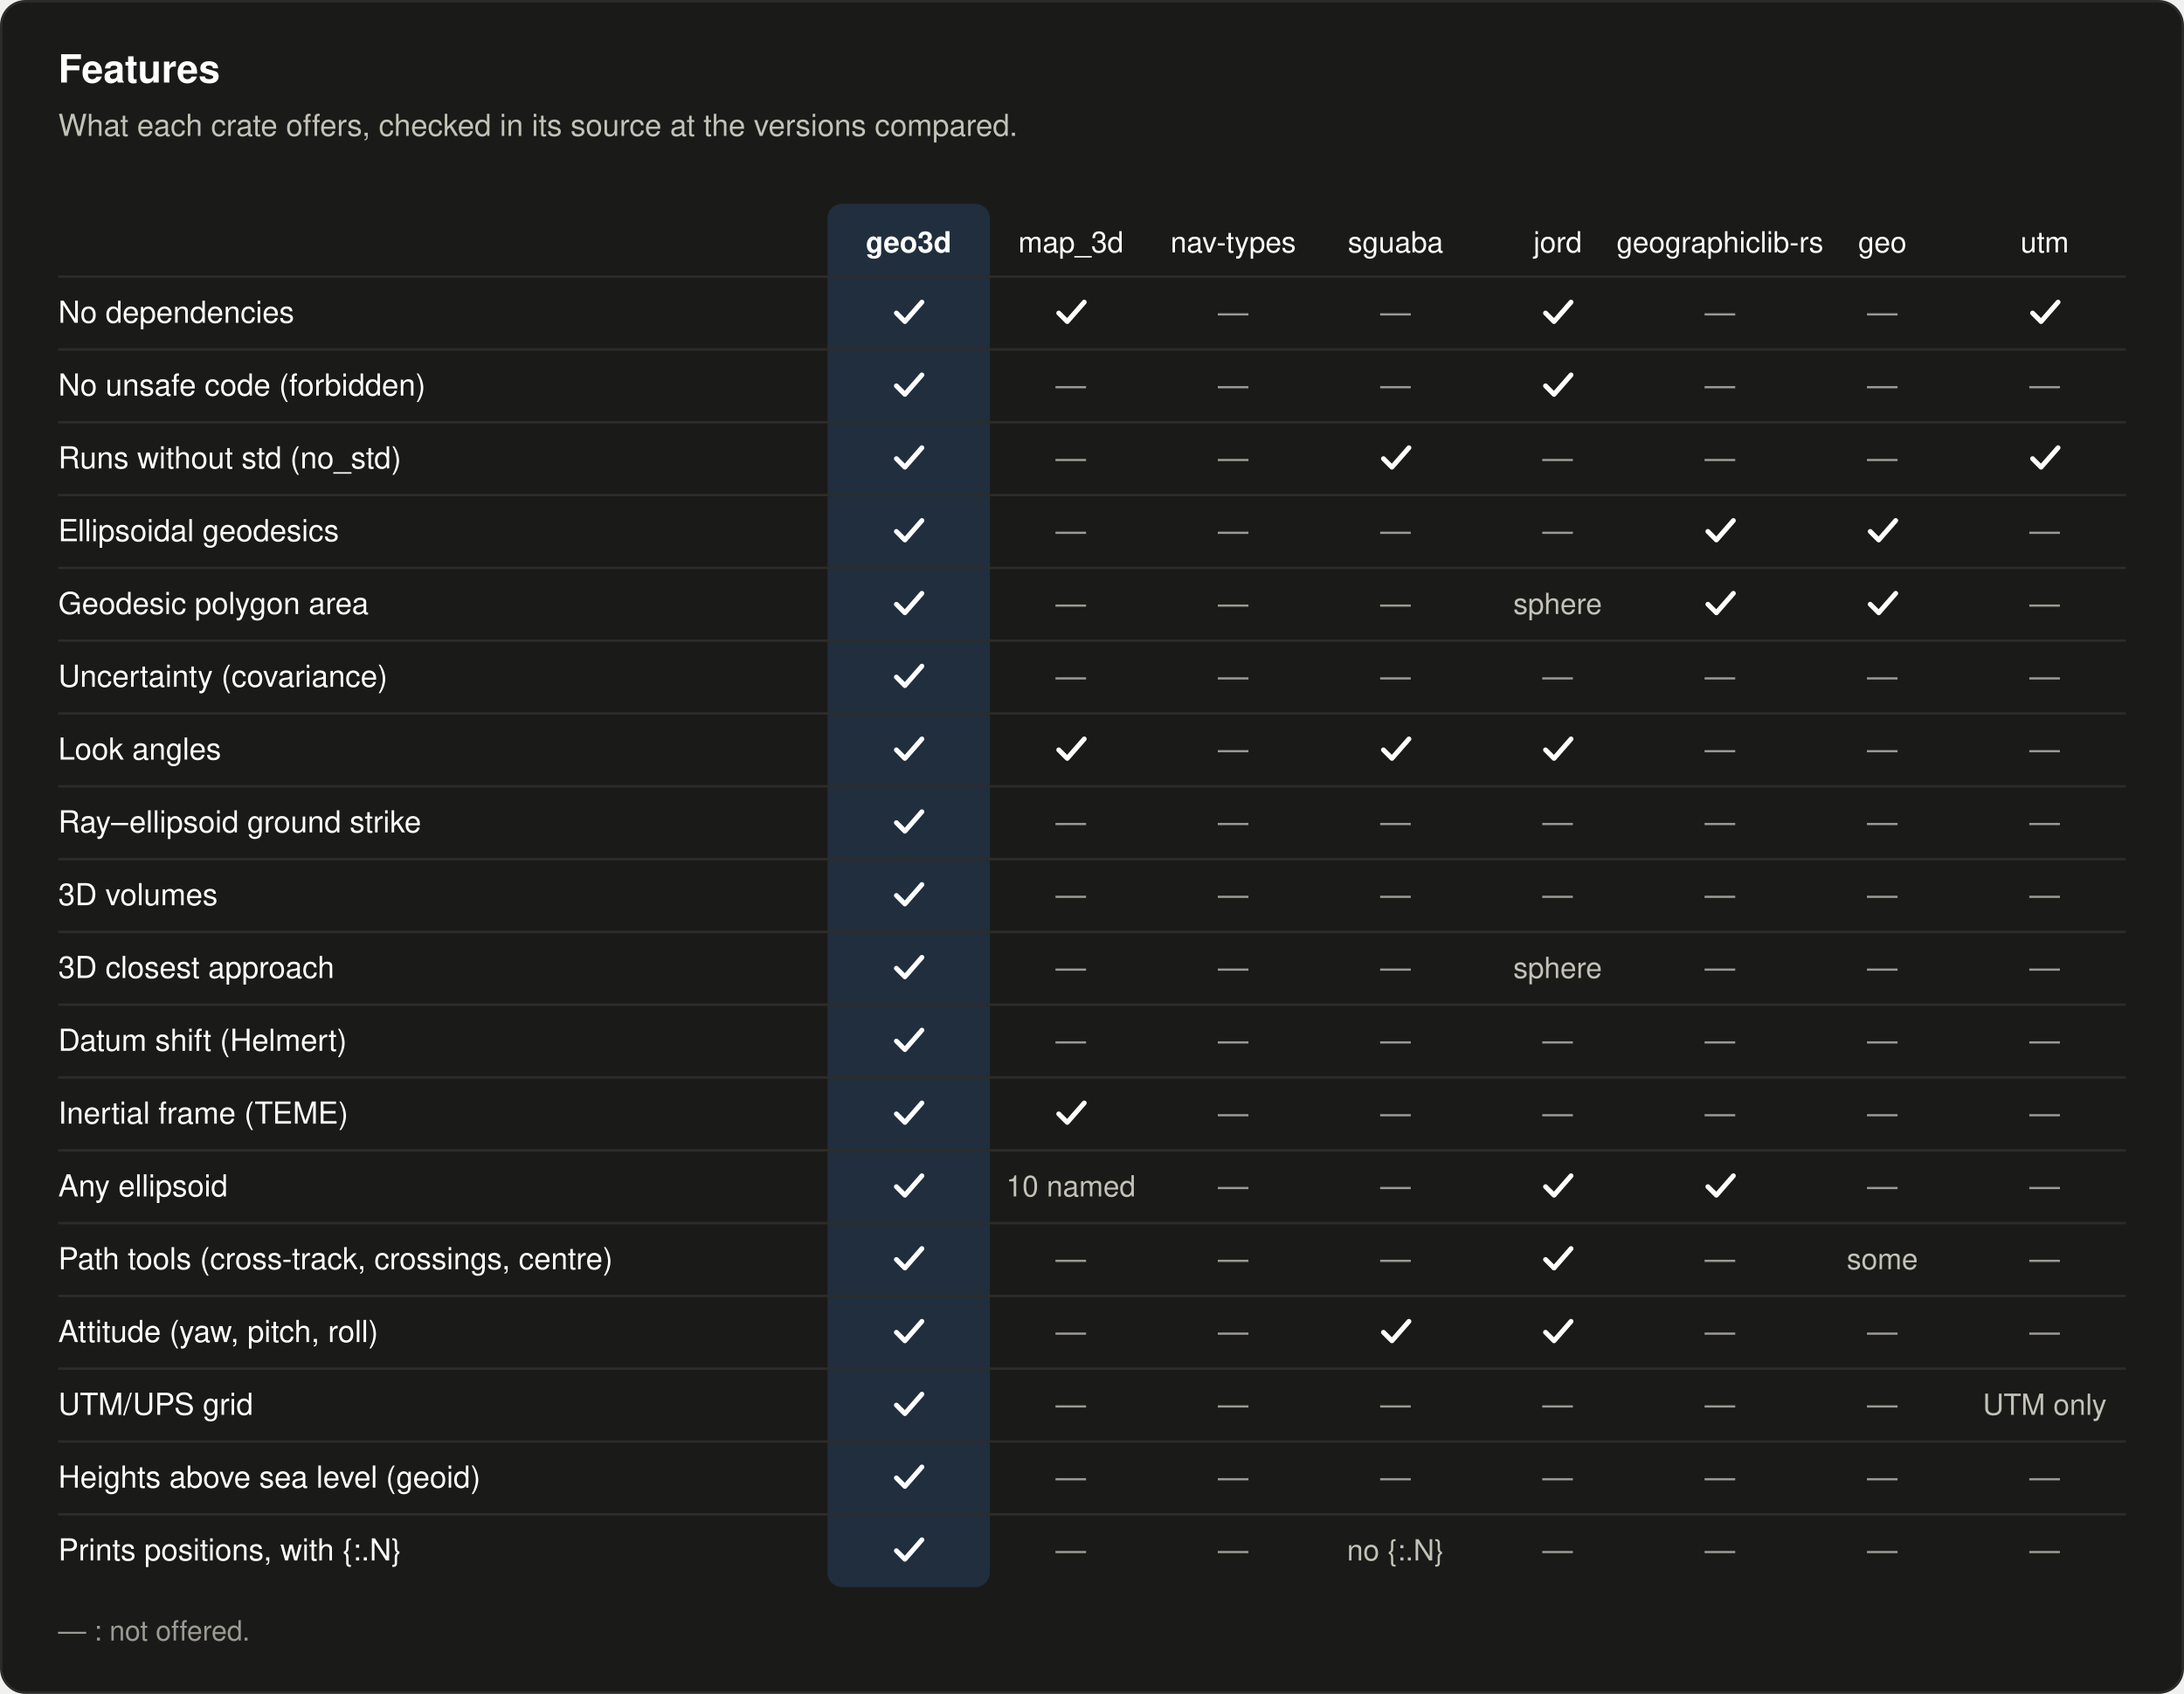
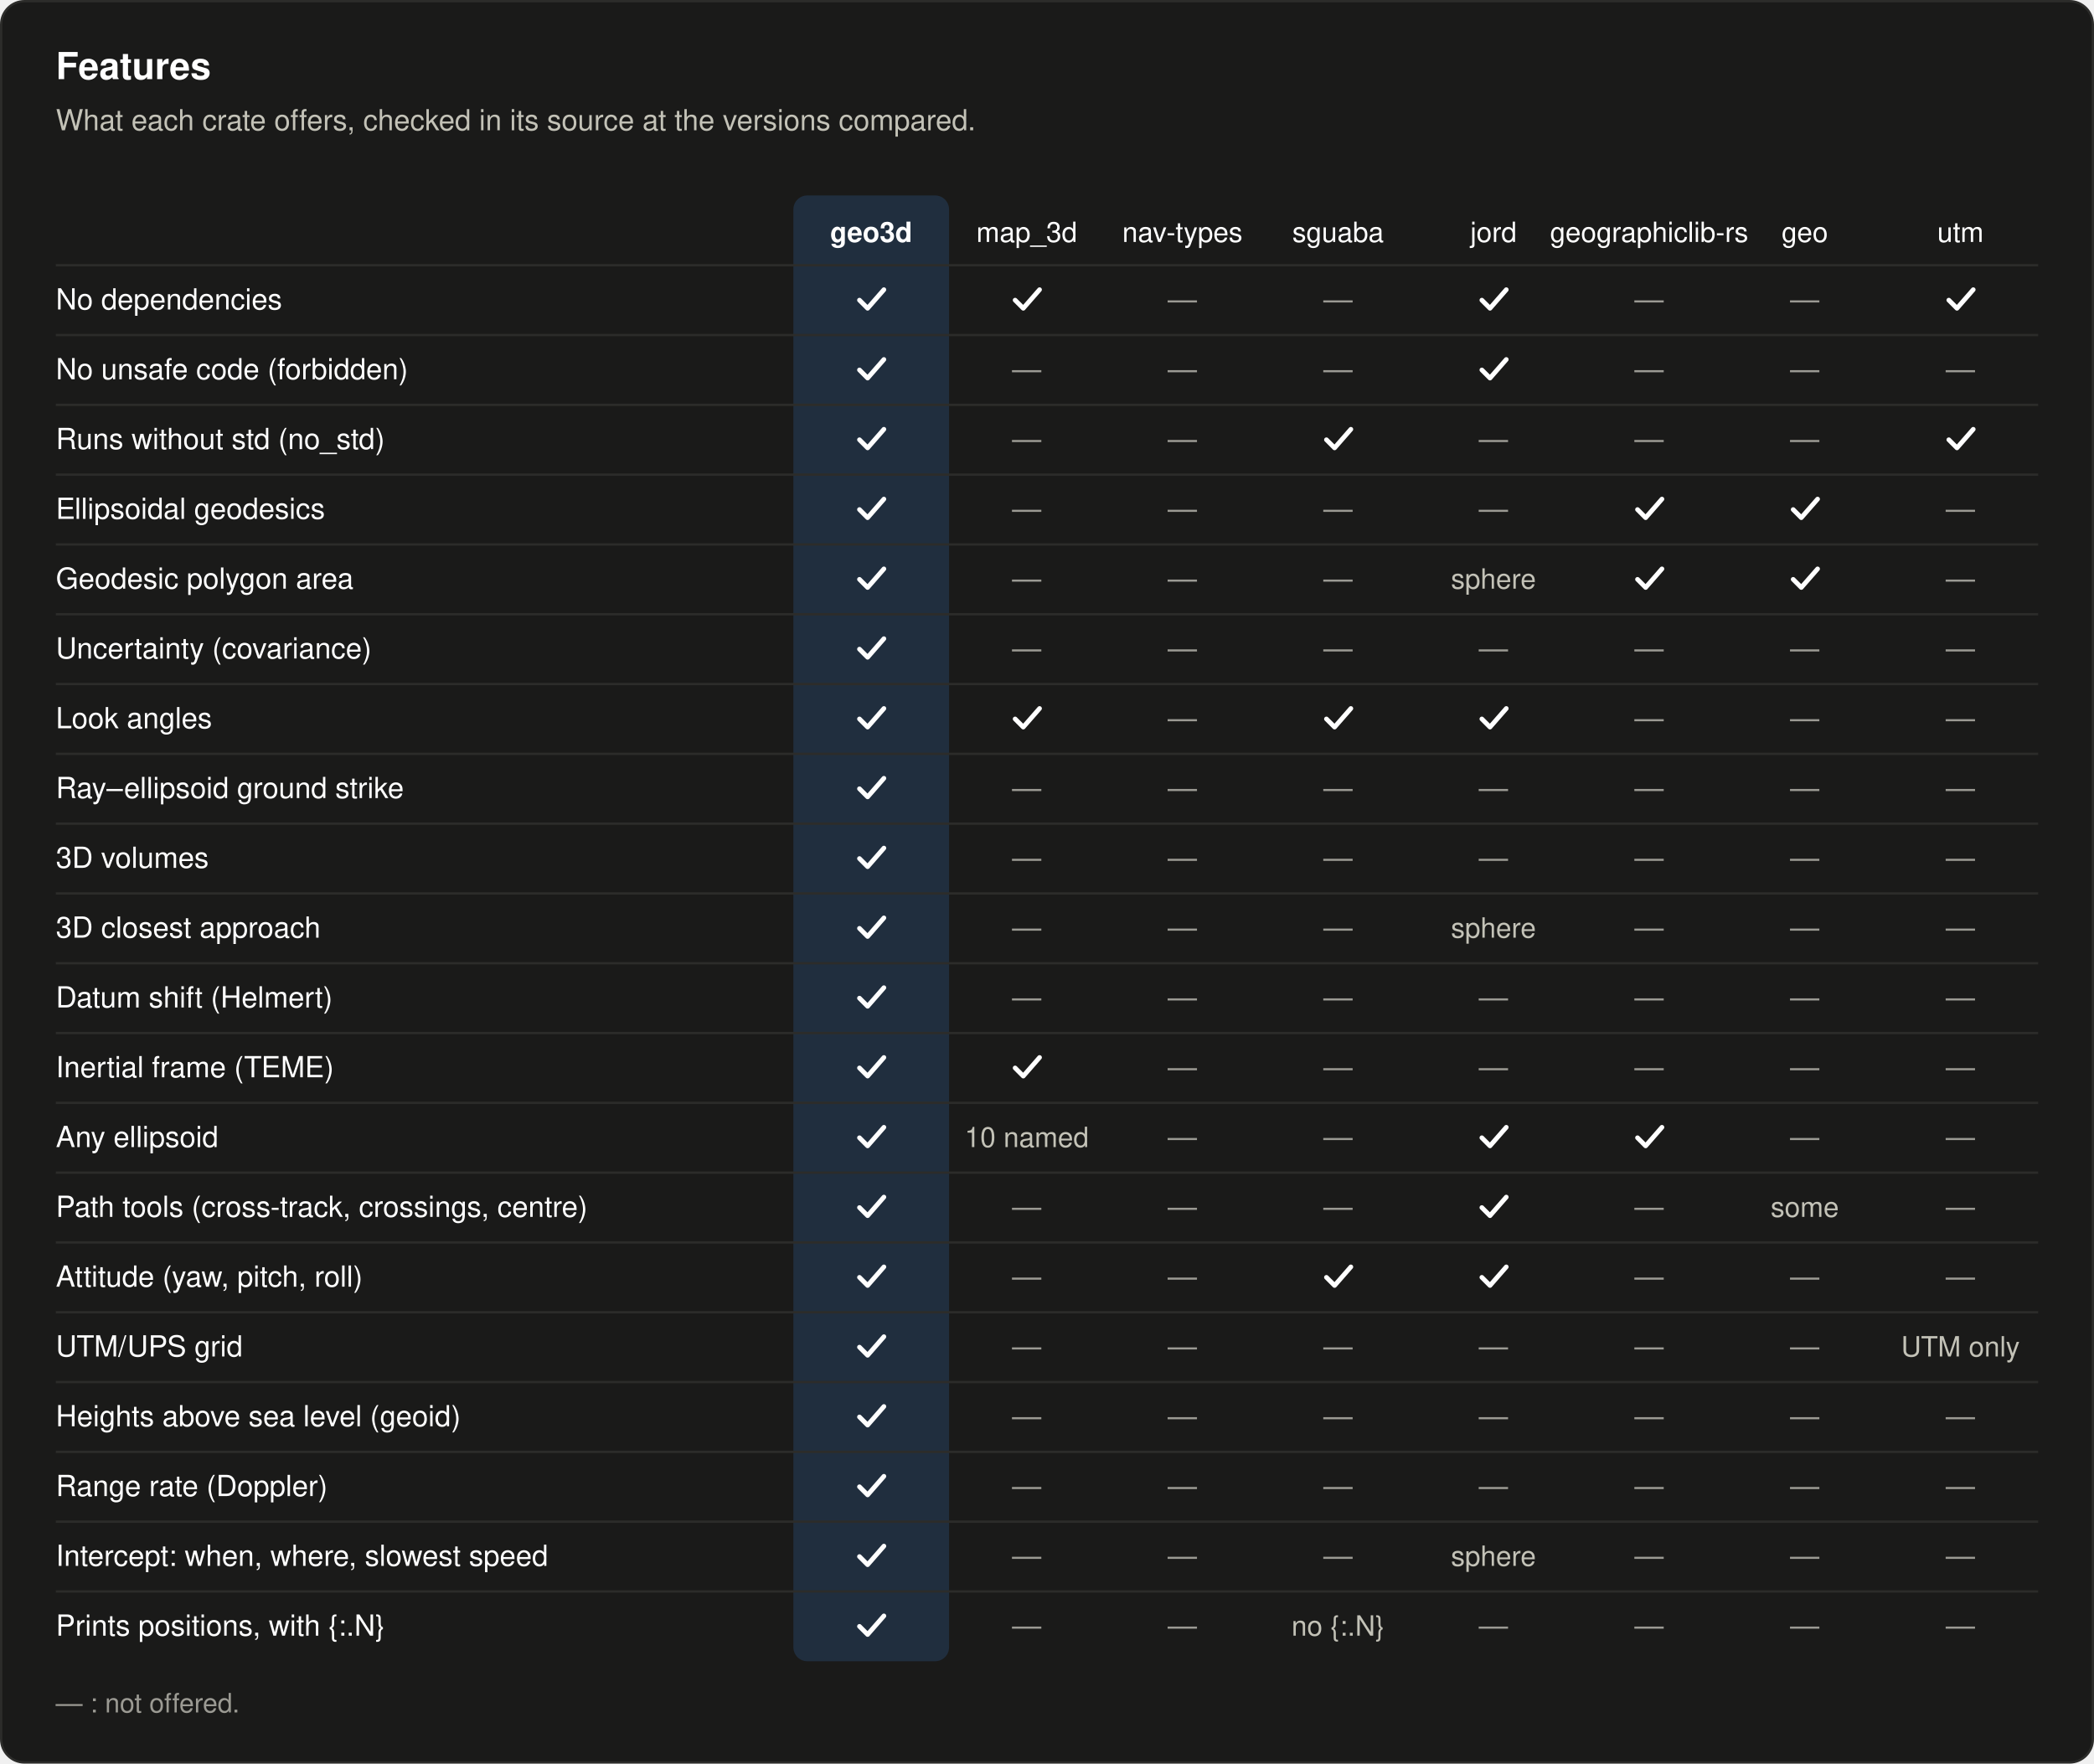
- <svg xmlns="http://www.w3.org/2000/svg" width="900" height="698" viewBox="0 0 900 698" font-family="system-ui, -apple-system, 'Segoe UI', Helvetica, Arial, sans-serif" role="img" aria-label="Feature matrix: geo3d is the only crate with ground strike, 3D volumes, closest approach, covariance and datum shifts">
-   <rect x="0.5" y="0.5" width="899" height="697" rx="10" fill="#1a1a19" stroke="#2c2c2a" />
+ <svg xmlns="http://www.w3.org/2000/svg" width="900" height="758" viewBox="0 0 900 758" font-family="system-ui, -apple-system, 'Segoe UI', Helvetica, Arial, sans-serif" role="img" aria-label="Feature matrix: geo3d is the only crate with ground strike, 3D volumes, closest approach, covariance and datum shifts">
+   <rect x="0.5" y="0.5" width="899" height="757" rx="10" fill="#1a1a19" stroke="#2c2c2a" />
  <text x="24.0" y="34.0" font-size="16" font-weight="600" fill="#ffffff" text-anchor="start">Features</text>
  <text x="24.0" y="56.0" font-size="12.5" font-weight="400" fill="#c3c2b7" text-anchor="start">What each crate offers, checked in its source at the versions compared.</text>
-   <rect x="341.0" y="84.0" width="66.9" height="570.0" rx="6" fill="#202e3e" />
+   <rect x="341.0" y="84.0" width="66.9" height="630.0" rx="6" fill="#202e3e" />
  <text x="374.4" y="104.0" font-size="12" font-weight="600" fill="#ffffff" text-anchor="middle">geo3d</text>
  <text x="441.3" y="104.0" font-size="12" font-weight="500" fill="#ffffff" text-anchor="middle">map_3d</text>
  <text x="508.2" y="104.0" font-size="12" font-weight="500" fill="#ffffff" text-anchor="middle">nav-types</text>
  <text x="575.1" y="104.0" font-size="12" font-weight="500" fill="#ffffff" text-anchor="middle">sguaba</text>
  <text x="641.9" y="104.0" font-size="12" font-weight="500" fill="#ffffff" text-anchor="middle">jord</text>
  <text x="708.8" y="104.0" font-size="12" font-weight="500" fill="#ffffff" text-anchor="middle">geographiclib-rs</text>
  <text x="775.7" y="104.0" font-size="12" font-weight="500" fill="#ffffff" text-anchor="middle">geo</text>
  <text x="842.6" y="104.0" font-size="12" font-weight="500" fill="#ffffff" text-anchor="middle">utm</text>
  <line x1="24" y1="114.0" x2="876" y2="114.0" stroke="#2c2c2a" />
  <text x="24.0" y="133.0" font-size="12.5" font-weight="400" fill="#ffffff" text-anchor="start">No dependencies</text>
  <path d="M369.4,129.0 L372.9,132.5 L379.9,124.5" stroke="#ffffff" stroke-width="2" fill="none" stroke-linecap="round" stroke-linejoin="round" />
  <path d="M436.3,129.0 L439.8,132.5 L446.8,124.5" stroke="#ffffff" stroke-width="2" fill="none" stroke-linecap="round" stroke-linejoin="round" />
  <text x="508.2" y="133.0" font-size="12.5" font-weight="400" fill="#9b9a93" text-anchor="middle">—</text>
  <text x="575.1" y="133.0" font-size="12.5" font-weight="400" fill="#9b9a93" text-anchor="middle">—</text>
  <path d="M636.9,129.0 L640.4,132.5 L647.4,124.5" stroke="#ffffff" stroke-width="2" fill="none" stroke-linecap="round" stroke-linejoin="round" />
  <text x="708.8" y="133.0" font-size="12.5" font-weight="400" fill="#9b9a93" text-anchor="middle">—</text>
  <text x="775.7" y="133.0" font-size="12.5" font-weight="400" fill="#9b9a93" text-anchor="middle">—</text>
  <path d="M837.6,129.0 L841.1,132.5 L848.1,124.5" stroke="#ffffff" stroke-width="2" fill="none" stroke-linecap="round" stroke-linejoin="round" />
  <line x1="24" y1="144.0" x2="876" y2="144.0" stroke="#2c2c2a" />
  <text x="24.0" y="163.0" font-size="12.5" font-weight="400" fill="#ffffff" text-anchor="start">No unsafe code (forbidden)</text>
  <path d="M369.4,159.0 L372.9,162.5 L379.9,154.5" stroke="#ffffff" stroke-width="2" fill="none" stroke-linecap="round" stroke-linejoin="round" />
  <text x="441.3" y="163.0" font-size="12.5" font-weight="400" fill="#9b9a93" text-anchor="middle">—</text>
  <text x="508.2" y="163.0" font-size="12.5" font-weight="400" fill="#9b9a93" text-anchor="middle">—</text>
  <text x="575.1" y="163.0" font-size="12.5" font-weight="400" fill="#9b9a93" text-anchor="middle">—</text>
  <path d="M636.9,159.0 L640.4,162.5 L647.4,154.5" stroke="#ffffff" stroke-width="2" fill="none" stroke-linecap="round" stroke-linejoin="round" />
  <text x="708.8" y="163.0" font-size="12.5" font-weight="400" fill="#9b9a93" text-anchor="middle">—</text>
  <text x="775.7" y="163.0" font-size="12.5" font-weight="400" fill="#9b9a93" text-anchor="middle">—</text>
  <text x="842.6" y="163.0" font-size="12.5" font-weight="400" fill="#9b9a93" text-anchor="middle">—</text>
  <line x1="24" y1="174.0" x2="876" y2="174.0" stroke="#2c2c2a" />
  <text x="24.0" y="193.0" font-size="12.5" font-weight="400" fill="#ffffff" text-anchor="start">Runs without std (no_std)</text>
  <path d="M369.4,189.0 L372.9,192.5 L379.9,184.5" stroke="#ffffff" stroke-width="2" fill="none" stroke-linecap="round" stroke-linejoin="round" />
  <text x="441.3" y="193.0" font-size="12.5" font-weight="400" fill="#9b9a93" text-anchor="middle">—</text>
  <text x="508.2" y="193.0" font-size="12.5" font-weight="400" fill="#9b9a93" text-anchor="middle">—</text>
  <path d="M570.1,189.0 L573.6,192.5 L580.6,184.5" stroke="#ffffff" stroke-width="2" fill="none" stroke-linecap="round" stroke-linejoin="round" />
  <text x="641.9" y="193.0" font-size="12.5" font-weight="400" fill="#9b9a93" text-anchor="middle">—</text>
  <text x="708.8" y="193.0" font-size="12.5" font-weight="400" fill="#9b9a93" text-anchor="middle">—</text>
  <text x="775.7" y="193.0" font-size="12.5" font-weight="400" fill="#9b9a93" text-anchor="middle">—</text>
  <path d="M837.6,189.0 L841.1,192.5 L848.1,184.5" stroke="#ffffff" stroke-width="2" fill="none" stroke-linecap="round" stroke-linejoin="round" />
  <line x1="24" y1="204.0" x2="876" y2="204.0" stroke="#2c2c2a" />
  <text x="24.0" y="223.0" font-size="12.5" font-weight="400" fill="#ffffff" text-anchor="start">Ellipsoidal geodesics</text>
  <path d="M369.4,219.0 L372.9,222.5 L379.9,214.5" stroke="#ffffff" stroke-width="2" fill="none" stroke-linecap="round" stroke-linejoin="round" />
  <text x="441.3" y="223.0" font-size="12.5" font-weight="400" fill="#9b9a93" text-anchor="middle">—</text>
  <text x="508.2" y="223.0" font-size="12.5" font-weight="400" fill="#9b9a93" text-anchor="middle">—</text>
  <text x="575.1" y="223.0" font-size="12.5" font-weight="400" fill="#9b9a93" text-anchor="middle">—</text>
  <text x="641.9" y="223.0" font-size="12.5" font-weight="400" fill="#9b9a93" text-anchor="middle">—</text>
  <path d="M703.8,219.0 L707.3,222.5 L714.3,214.5" stroke="#ffffff" stroke-width="2" fill="none" stroke-linecap="round" stroke-linejoin="round" />
  <path d="M770.7,219.0 L774.2,222.5 L781.2,214.5" stroke="#ffffff" stroke-width="2" fill="none" stroke-linecap="round" stroke-linejoin="round" />
  <text x="842.6" y="223.0" font-size="12.5" font-weight="400" fill="#9b9a93" text-anchor="middle">—</text>
  <line x1="24" y1="234.0" x2="876" y2="234.0" stroke="#2c2c2a" />
  <text x="24.0" y="253.0" font-size="12.5" font-weight="400" fill="#ffffff" text-anchor="start">Geodesic polygon area</text>
  <path d="M369.4,249.0 L372.9,252.5 L379.9,244.5" stroke="#ffffff" stroke-width="2" fill="none" stroke-linecap="round" stroke-linejoin="round" />
  <text x="441.3" y="253.0" font-size="12.5" font-weight="400" fill="#9b9a93" text-anchor="middle">—</text>
  <text x="508.2" y="253.0" font-size="12.5" font-weight="400" fill="#9b9a93" text-anchor="middle">—</text>
  <text x="575.1" y="253.0" font-size="12.5" font-weight="400" fill="#9b9a93" text-anchor="middle">—</text>
  <text x="641.9" y="253.0" font-size="12" font-weight="500" fill="#c3c2b7" text-anchor="middle">sphere</text>
  <path d="M703.8,249.0 L707.3,252.5 L714.3,244.5" stroke="#ffffff" stroke-width="2" fill="none" stroke-linecap="round" stroke-linejoin="round" />
  <path d="M770.7,249.0 L774.2,252.5 L781.2,244.5" stroke="#ffffff" stroke-width="2" fill="none" stroke-linecap="round" stroke-linejoin="round" />
  <text x="842.6" y="253.0" font-size="12.5" font-weight="400" fill="#9b9a93" text-anchor="middle">—</text>
  <line x1="24" y1="264.0" x2="876" y2="264.0" stroke="#2c2c2a" />
  <text x="24.0" y="283.0" font-size="12.5" font-weight="400" fill="#ffffff" text-anchor="start">Uncertainty (covariance)</text>
  <path d="M369.4,279.0 L372.9,282.5 L379.9,274.5" stroke="#ffffff" stroke-width="2" fill="none" stroke-linecap="round" stroke-linejoin="round" />
  <text x="441.3" y="283.0" font-size="12.5" font-weight="400" fill="#9b9a93" text-anchor="middle">—</text>
  <text x="508.2" y="283.0" font-size="12.5" font-weight="400" fill="#9b9a93" text-anchor="middle">—</text>
  <text x="575.1" y="283.0" font-size="12.5" font-weight="400" fill="#9b9a93" text-anchor="middle">—</text>
  <text x="641.9" y="283.0" font-size="12.5" font-weight="400" fill="#9b9a93" text-anchor="middle">—</text>
  <text x="708.8" y="283.0" font-size="12.5" font-weight="400" fill="#9b9a93" text-anchor="middle">—</text>
  <text x="775.7" y="283.0" font-size="12.5" font-weight="400" fill="#9b9a93" text-anchor="middle">—</text>
  <text x="842.6" y="283.0" font-size="12.5" font-weight="400" fill="#9b9a93" text-anchor="middle">—</text>
  <line x1="24" y1="294.0" x2="876" y2="294.0" stroke="#2c2c2a" />
  <text x="24.0" y="313.0" font-size="12.5" font-weight="400" fill="#ffffff" text-anchor="start">Look angles</text>
  <path d="M369.4,309.0 L372.9,312.5 L379.9,304.5" stroke="#ffffff" stroke-width="2" fill="none" stroke-linecap="round" stroke-linejoin="round" />
  <path d="M436.3,309.0 L439.8,312.5 L446.8,304.5" stroke="#ffffff" stroke-width="2" fill="none" stroke-linecap="round" stroke-linejoin="round" />
  <text x="508.2" y="313.0" font-size="12.5" font-weight="400" fill="#9b9a93" text-anchor="middle">—</text>
  <path d="M570.1,309.0 L573.6,312.5 L580.6,304.5" stroke="#ffffff" stroke-width="2" fill="none" stroke-linecap="round" stroke-linejoin="round" />
  <path d="M636.9,309.0 L640.4,312.5 L647.4,304.5" stroke="#ffffff" stroke-width="2" fill="none" stroke-linecap="round" stroke-linejoin="round" />
  <text x="708.8" y="313.0" font-size="12.5" font-weight="400" fill="#9b9a93" text-anchor="middle">—</text>
  <text x="775.7" y="313.0" font-size="12.5" font-weight="400" fill="#9b9a93" text-anchor="middle">—</text>
  <text x="842.6" y="313.0" font-size="12.5" font-weight="400" fill="#9b9a93" text-anchor="middle">—</text>
  <line x1="24" y1="324.0" x2="876" y2="324.0" stroke="#2c2c2a" />
  <text x="24.0" y="343.0" font-size="12.5" font-weight="400" fill="#ffffff" text-anchor="start">Ray–ellipsoid ground strike</text>
  <path d="M369.4,339.0 L372.9,342.5 L379.9,334.5" stroke="#ffffff" stroke-width="2" fill="none" stroke-linecap="round" stroke-linejoin="round" />
  <text x="441.3" y="343.0" font-size="12.5" font-weight="400" fill="#9b9a93" text-anchor="middle">—</text>
  <text x="508.2" y="343.0" font-size="12.5" font-weight="400" fill="#9b9a93" text-anchor="middle">—</text>
  <text x="575.1" y="343.0" font-size="12.5" font-weight="400" fill="#9b9a93" text-anchor="middle">—</text>
  <text x="641.9" y="343.0" font-size="12.5" font-weight="400" fill="#9b9a93" text-anchor="middle">—</text>
  <text x="708.8" y="343.0" font-size="12.5" font-weight="400" fill="#9b9a93" text-anchor="middle">—</text>
  <text x="775.7" y="343.0" font-size="12.5" font-weight="400" fill="#9b9a93" text-anchor="middle">—</text>
  <text x="842.6" y="343.0" font-size="12.5" font-weight="400" fill="#9b9a93" text-anchor="middle">—</text>
  <line x1="24" y1="354.0" x2="876" y2="354.0" stroke="#2c2c2a" />
  <text x="24.0" y="373.0" font-size="12.5" font-weight="400" fill="#ffffff" text-anchor="start">3D volumes</text>
  <path d="M369.4,369.0 L372.9,372.5 L379.9,364.5" stroke="#ffffff" stroke-width="2" fill="none" stroke-linecap="round" stroke-linejoin="round" />
  <text x="441.3" y="373.0" font-size="12.5" font-weight="400" fill="#9b9a93" text-anchor="middle">—</text>
  <text x="508.2" y="373.0" font-size="12.5" font-weight="400" fill="#9b9a93" text-anchor="middle">—</text>
  <text x="575.1" y="373.0" font-size="12.5" font-weight="400" fill="#9b9a93" text-anchor="middle">—</text>
  <text x="641.9" y="373.0" font-size="12.5" font-weight="400" fill="#9b9a93" text-anchor="middle">—</text>
  <text x="708.8" y="373.0" font-size="12.5" font-weight="400" fill="#9b9a93" text-anchor="middle">—</text>
  <text x="775.7" y="373.0" font-size="12.5" font-weight="400" fill="#9b9a93" text-anchor="middle">—</text>
  <text x="842.6" y="373.0" font-size="12.5" font-weight="400" fill="#9b9a93" text-anchor="middle">—</text>
  <line x1="24" y1="384.0" x2="876" y2="384.0" stroke="#2c2c2a" />
  <text x="24.0" y="403.0" font-size="12.5" font-weight="400" fill="#ffffff" text-anchor="start">3D closest approach</text>
  <path d="M369.4,399.0 L372.9,402.5 L379.9,394.5" stroke="#ffffff" stroke-width="2" fill="none" stroke-linecap="round" stroke-linejoin="round" />
  <text x="441.3" y="403.0" font-size="12.5" font-weight="400" fill="#9b9a93" text-anchor="middle">—</text>
  <text x="508.2" y="403.0" font-size="12.5" font-weight="400" fill="#9b9a93" text-anchor="middle">—</text>
  <text x="575.1" y="403.0" font-size="12.5" font-weight="400" fill="#9b9a93" text-anchor="middle">—</text>
  <text x="641.9" y="403.0" font-size="12" font-weight="500" fill="#c3c2b7" text-anchor="middle">sphere</text>
  <text x="708.8" y="403.0" font-size="12.5" font-weight="400" fill="#9b9a93" text-anchor="middle">—</text>
  <text x="775.7" y="403.0" font-size="12.5" font-weight="400" fill="#9b9a93" text-anchor="middle">—</text>
  <text x="842.6" y="403.0" font-size="12.5" font-weight="400" fill="#9b9a93" text-anchor="middle">—</text>
  <line x1="24" y1="414.0" x2="876" y2="414.0" stroke="#2c2c2a" />
  <text x="24.0" y="433.0" font-size="12.5" font-weight="400" fill="#ffffff" text-anchor="start">Datum shift (Helmert)</text>
  <path d="M369.4,429.0 L372.9,432.5 L379.9,424.5" stroke="#ffffff" stroke-width="2" fill="none" stroke-linecap="round" stroke-linejoin="round" />
  <text x="441.3" y="433.0" font-size="12.5" font-weight="400" fill="#9b9a93" text-anchor="middle">—</text>
  <text x="508.2" y="433.0" font-size="12.5" font-weight="400" fill="#9b9a93" text-anchor="middle">—</text>
  <text x="575.1" y="433.0" font-size="12.5" font-weight="400" fill="#9b9a93" text-anchor="middle">—</text>
  <text x="641.9" y="433.0" font-size="12.5" font-weight="400" fill="#9b9a93" text-anchor="middle">—</text>
  <text x="708.8" y="433.0" font-size="12.5" font-weight="400" fill="#9b9a93" text-anchor="middle">—</text>
  <text x="775.7" y="433.0" font-size="12.5" font-weight="400" fill="#9b9a93" text-anchor="middle">—</text>
  <text x="842.6" y="433.0" font-size="12.5" font-weight="400" fill="#9b9a93" text-anchor="middle">—</text>
  <line x1="24" y1="444.0" x2="876" y2="444.0" stroke="#2c2c2a" />
  <text x="24.0" y="463.0" font-size="12.5" font-weight="400" fill="#ffffff" text-anchor="start">Inertial frame (TEME)</text>
  <path d="M369.4,459.0 L372.9,462.5 L379.9,454.5" stroke="#ffffff" stroke-width="2" fill="none" stroke-linecap="round" stroke-linejoin="round" />
  <path d="M436.3,459.0 L439.8,462.5 L446.8,454.5" stroke="#ffffff" stroke-width="2" fill="none" stroke-linecap="round" stroke-linejoin="round" />
  <text x="508.2" y="463.0" font-size="12.5" font-weight="400" fill="#9b9a93" text-anchor="middle">—</text>
  <text x="575.1" y="463.0" font-size="12.5" font-weight="400" fill="#9b9a93" text-anchor="middle">—</text>
  <text x="641.9" y="463.0" font-size="12.5" font-weight="400" fill="#9b9a93" text-anchor="middle">—</text>
  <text x="708.8" y="463.0" font-size="12.5" font-weight="400" fill="#9b9a93" text-anchor="middle">—</text>
  <text x="775.7" y="463.0" font-size="12.5" font-weight="400" fill="#9b9a93" text-anchor="middle">—</text>
  <text x="842.6" y="463.0" font-size="12.5" font-weight="400" fill="#9b9a93" text-anchor="middle">—</text>
  <line x1="24" y1="474.0" x2="876" y2="474.0" stroke="#2c2c2a" />
  <text x="24.0" y="493.0" font-size="12.5" font-weight="400" fill="#ffffff" text-anchor="start">Any ellipsoid</text>
  <path d="M369.4,489.0 L372.9,492.5 L379.9,484.5" stroke="#ffffff" stroke-width="2" fill="none" stroke-linecap="round" stroke-linejoin="round" />
  <text x="441.3" y="493.0" font-size="12" font-weight="500" fill="#c3c2b7" text-anchor="middle">10 named</text>
  <text x="508.2" y="493.0" font-size="12.5" font-weight="400" fill="#9b9a93" text-anchor="middle">—</text>
  <text x="575.1" y="493.0" font-size="12.5" font-weight="400" fill="#9b9a93" text-anchor="middle">—</text>
  <path d="M636.9,489.0 L640.4,492.5 L647.4,484.5" stroke="#ffffff" stroke-width="2" fill="none" stroke-linecap="round" stroke-linejoin="round" />
  <path d="M703.8,489.0 L707.3,492.5 L714.3,484.5" stroke="#ffffff" stroke-width="2" fill="none" stroke-linecap="round" stroke-linejoin="round" />
  <text x="775.7" y="493.0" font-size="12.5" font-weight="400" fill="#9b9a93" text-anchor="middle">—</text>
  <text x="842.6" y="493.0" font-size="12.5" font-weight="400" fill="#9b9a93" text-anchor="middle">—</text>
  <line x1="24" y1="504.0" x2="876" y2="504.0" stroke="#2c2c2a" />
  <text x="24.0" y="523.0" font-size="12.5" font-weight="400" fill="#ffffff" text-anchor="start">Path tools (cross-track, crossings, centre)</text>
  <path d="M369.4,519.0 L372.9,522.5 L379.9,514.5" stroke="#ffffff" stroke-width="2" fill="none" stroke-linecap="round" stroke-linejoin="round" />
  <text x="441.3" y="523.0" font-size="12.5" font-weight="400" fill="#9b9a93" text-anchor="middle">—</text>
  <text x="508.2" y="523.0" font-size="12.5" font-weight="400" fill="#9b9a93" text-anchor="middle">—</text>
  <text x="575.1" y="523.0" font-size="12.5" font-weight="400" fill="#9b9a93" text-anchor="middle">—</text>
  <path d="M636.9,519.0 L640.4,522.5 L647.4,514.5" stroke="#ffffff" stroke-width="2" fill="none" stroke-linecap="round" stroke-linejoin="round" />
  <text x="708.8" y="523.0" font-size="12.5" font-weight="400" fill="#9b9a93" text-anchor="middle">—</text>
  <text x="775.7" y="523.0" font-size="12" font-weight="500" fill="#c3c2b7" text-anchor="middle">some</text>
  <text x="842.6" y="523.0" font-size="12.5" font-weight="400" fill="#9b9a93" text-anchor="middle">—</text>
  <line x1="24" y1="534.0" x2="876" y2="534.0" stroke="#2c2c2a" />
  <text x="24.0" y="553.0" font-size="12.5" font-weight="400" fill="#ffffff" text-anchor="start">Attitude (yaw, pitch, roll)</text>
  <path d="M369.4,549.0 L372.9,552.5 L379.9,544.5" stroke="#ffffff" stroke-width="2" fill="none" stroke-linecap="round" stroke-linejoin="round" />
  <text x="441.3" y="553.0" font-size="12.5" font-weight="400" fill="#9b9a93" text-anchor="middle">—</text>
  <text x="508.2" y="553.0" font-size="12.5" font-weight="400" fill="#9b9a93" text-anchor="middle">—</text>
  <path d="M570.1,549.0 L573.6,552.5 L580.6,544.5" stroke="#ffffff" stroke-width="2" fill="none" stroke-linecap="round" stroke-linejoin="round" />
  <path d="M636.9,549.0 L640.4,552.5 L647.4,544.5" stroke="#ffffff" stroke-width="2" fill="none" stroke-linecap="round" stroke-linejoin="round" />
  <text x="708.8" y="553.0" font-size="12.5" font-weight="400" fill="#9b9a93" text-anchor="middle">—</text>
  <text x="775.7" y="553.0" font-size="12.5" font-weight="400" fill="#9b9a93" text-anchor="middle">—</text>
  <text x="842.6" y="553.0" font-size="12.5" font-weight="400" fill="#9b9a93" text-anchor="middle">—</text>
  <line x1="24" y1="564.0" x2="876" y2="564.0" stroke="#2c2c2a" />
  <text x="24.0" y="583.0" font-size="12.5" font-weight="400" fill="#ffffff" text-anchor="start">UTM/UPS grid</text>
  <path d="M369.4,579.0 L372.9,582.5 L379.9,574.5" stroke="#ffffff" stroke-width="2" fill="none" stroke-linecap="round" stroke-linejoin="round" />
  <text x="441.3" y="583.0" font-size="12.5" font-weight="400" fill="#9b9a93" text-anchor="middle">—</text>
  <text x="508.2" y="583.0" font-size="12.5" font-weight="400" fill="#9b9a93" text-anchor="middle">—</text>
  <text x="575.1" y="583.0" font-size="12.5" font-weight="400" fill="#9b9a93" text-anchor="middle">—</text>
  <text x="641.9" y="583.0" font-size="12.5" font-weight="400" fill="#9b9a93" text-anchor="middle">—</text>
  <text x="708.8" y="583.0" font-size="12.5" font-weight="400" fill="#9b9a93" text-anchor="middle">—</text>
  <text x="775.7" y="583.0" font-size="12.5" font-weight="400" fill="#9b9a93" text-anchor="middle">—</text>
  <text x="842.6" y="583.0" font-size="12" font-weight="500" fill="#c3c2b7" text-anchor="middle">UTM only</text>
  <line x1="24" y1="594.0" x2="876" y2="594.0" stroke="#2c2c2a" />
  <text x="24.0" y="613.0" font-size="12.5" font-weight="400" fill="#ffffff" text-anchor="start">Heights above sea level (geoid)</text>
  <path d="M369.4,609.0 L372.9,612.5 L379.9,604.5" stroke="#ffffff" stroke-width="2" fill="none" stroke-linecap="round" stroke-linejoin="round" />
  <text x="441.3" y="613.0" font-size="12.5" font-weight="400" fill="#9b9a93" text-anchor="middle">—</text>
  <text x="508.2" y="613.0" font-size="12.5" font-weight="400" fill="#9b9a93" text-anchor="middle">—</text>
  <text x="575.1" y="613.0" font-size="12.5" font-weight="400" fill="#9b9a93" text-anchor="middle">—</text>
  <text x="641.9" y="613.0" font-size="12.5" font-weight="400" fill="#9b9a93" text-anchor="middle">—</text>
  <text x="708.8" y="613.0" font-size="12.5" font-weight="400" fill="#9b9a93" text-anchor="middle">—</text>
  <text x="775.7" y="613.0" font-size="12.5" font-weight="400" fill="#9b9a93" text-anchor="middle">—</text>
  <text x="842.6" y="613.0" font-size="12.5" font-weight="400" fill="#9b9a93" text-anchor="middle">—</text>
  <line x1="24" y1="624.0" x2="876" y2="624.0" stroke="#2c2c2a" />
-   <text x="24.0" y="643.0" font-size="12.5" font-weight="400" fill="#ffffff" text-anchor="start">Prints positions, with {:.N}</text>
+   <text x="24.0" y="643.0" font-size="12.5" font-weight="400" fill="#ffffff" text-anchor="start">Range rate (Doppler)</text>
  <path d="M369.4,639.0 L372.9,642.5 L379.9,634.5" stroke="#ffffff" stroke-width="2" fill="none" stroke-linecap="round" stroke-linejoin="round" />
  <text x="441.3" y="643.0" font-size="12.5" font-weight="400" fill="#9b9a93" text-anchor="middle">—</text>
  <text x="508.2" y="643.0" font-size="12.5" font-weight="400" fill="#9b9a93" text-anchor="middle">—</text>
-   <text x="575.1" y="643.0" font-size="12" font-weight="500" fill="#c3c2b7" text-anchor="middle">no {:.N}</text>
+   <text x="575.1" y="643.0" font-size="12.5" font-weight="400" fill="#9b9a93" text-anchor="middle">—</text>
  <text x="641.9" y="643.0" font-size="12.5" font-weight="400" fill="#9b9a93" text-anchor="middle">—</text>
  <text x="708.8" y="643.0" font-size="12.5" font-weight="400" fill="#9b9a93" text-anchor="middle">—</text>
  <text x="775.7" y="643.0" font-size="12.5" font-weight="400" fill="#9b9a93" text-anchor="middle">—</text>
  <text x="842.6" y="643.0" font-size="12.5" font-weight="400" fill="#9b9a93" text-anchor="middle">—</text>
-   <text x="24.0" y="676.0" font-size="11.5" font-weight="400" fill="#9b9a93" text-anchor="start">— : not offered.</text>
+   <line x1="24" y1="654.0" x2="876" y2="654.0" stroke="#2c2c2a" />
+   <text x="24.0" y="673.0" font-size="12.5" font-weight="400" fill="#ffffff" text-anchor="start">Intercept: when, where, slowest speed</text>
+   <path d="M369.4,669.0 L372.9,672.5 L379.9,664.5" stroke="#ffffff" stroke-width="2" fill="none" stroke-linecap="round" stroke-linejoin="round" />
+   <text x="441.3" y="673.0" font-size="12.5" font-weight="400" fill="#9b9a93" text-anchor="middle">—</text>
+   <text x="508.2" y="673.0" font-size="12.5" font-weight="400" fill="#9b9a93" text-anchor="middle">—</text>
+   <text x="575.1" y="673.0" font-size="12.5" font-weight="400" fill="#9b9a93" text-anchor="middle">—</text>
+   <text x="641.9" y="673.0" font-size="12" font-weight="500" fill="#c3c2b7" text-anchor="middle">sphere</text>
+   <text x="708.8" y="673.0" font-size="12.5" font-weight="400" fill="#9b9a93" text-anchor="middle">—</text>
+   <text x="775.7" y="673.0" font-size="12.5" font-weight="400" fill="#9b9a93" text-anchor="middle">—</text>
+   <text x="842.6" y="673.0" font-size="12.5" font-weight="400" fill="#9b9a93" text-anchor="middle">—</text>
+   <line x1="24" y1="684.0" x2="876" y2="684.0" stroke="#2c2c2a" />
+   <text x="24.0" y="703.0" font-size="12.5" font-weight="400" fill="#ffffff" text-anchor="start">Prints positions, with {:.N}</text>
+   <path d="M369.4,699.0 L372.9,702.5 L379.9,694.5" stroke="#ffffff" stroke-width="2" fill="none" stroke-linecap="round" stroke-linejoin="round" />
+   <text x="441.3" y="703.0" font-size="12.5" font-weight="400" fill="#9b9a93" text-anchor="middle">—</text>
+   <text x="508.2" y="703.0" font-size="12.5" font-weight="400" fill="#9b9a93" text-anchor="middle">—</text>
+   <text x="575.1" y="703.0" font-size="12" font-weight="500" fill="#c3c2b7" text-anchor="middle">no {:.N}</text>
+   <text x="641.9" y="703.0" font-size="12.5" font-weight="400" fill="#9b9a93" text-anchor="middle">—</text>
+   <text x="708.8" y="703.0" font-size="12.5" font-weight="400" fill="#9b9a93" text-anchor="middle">—</text>
+   <text x="775.7" y="703.0" font-size="12.5" font-weight="400" fill="#9b9a93" text-anchor="middle">—</text>
+   <text x="842.6" y="703.0" font-size="12.5" font-weight="400" fill="#9b9a93" text-anchor="middle">—</text>
+   <text x="24.0" y="736.0" font-size="11.5" font-weight="400" fill="#9b9a93" text-anchor="start">— : not offered.</text>
</svg>
